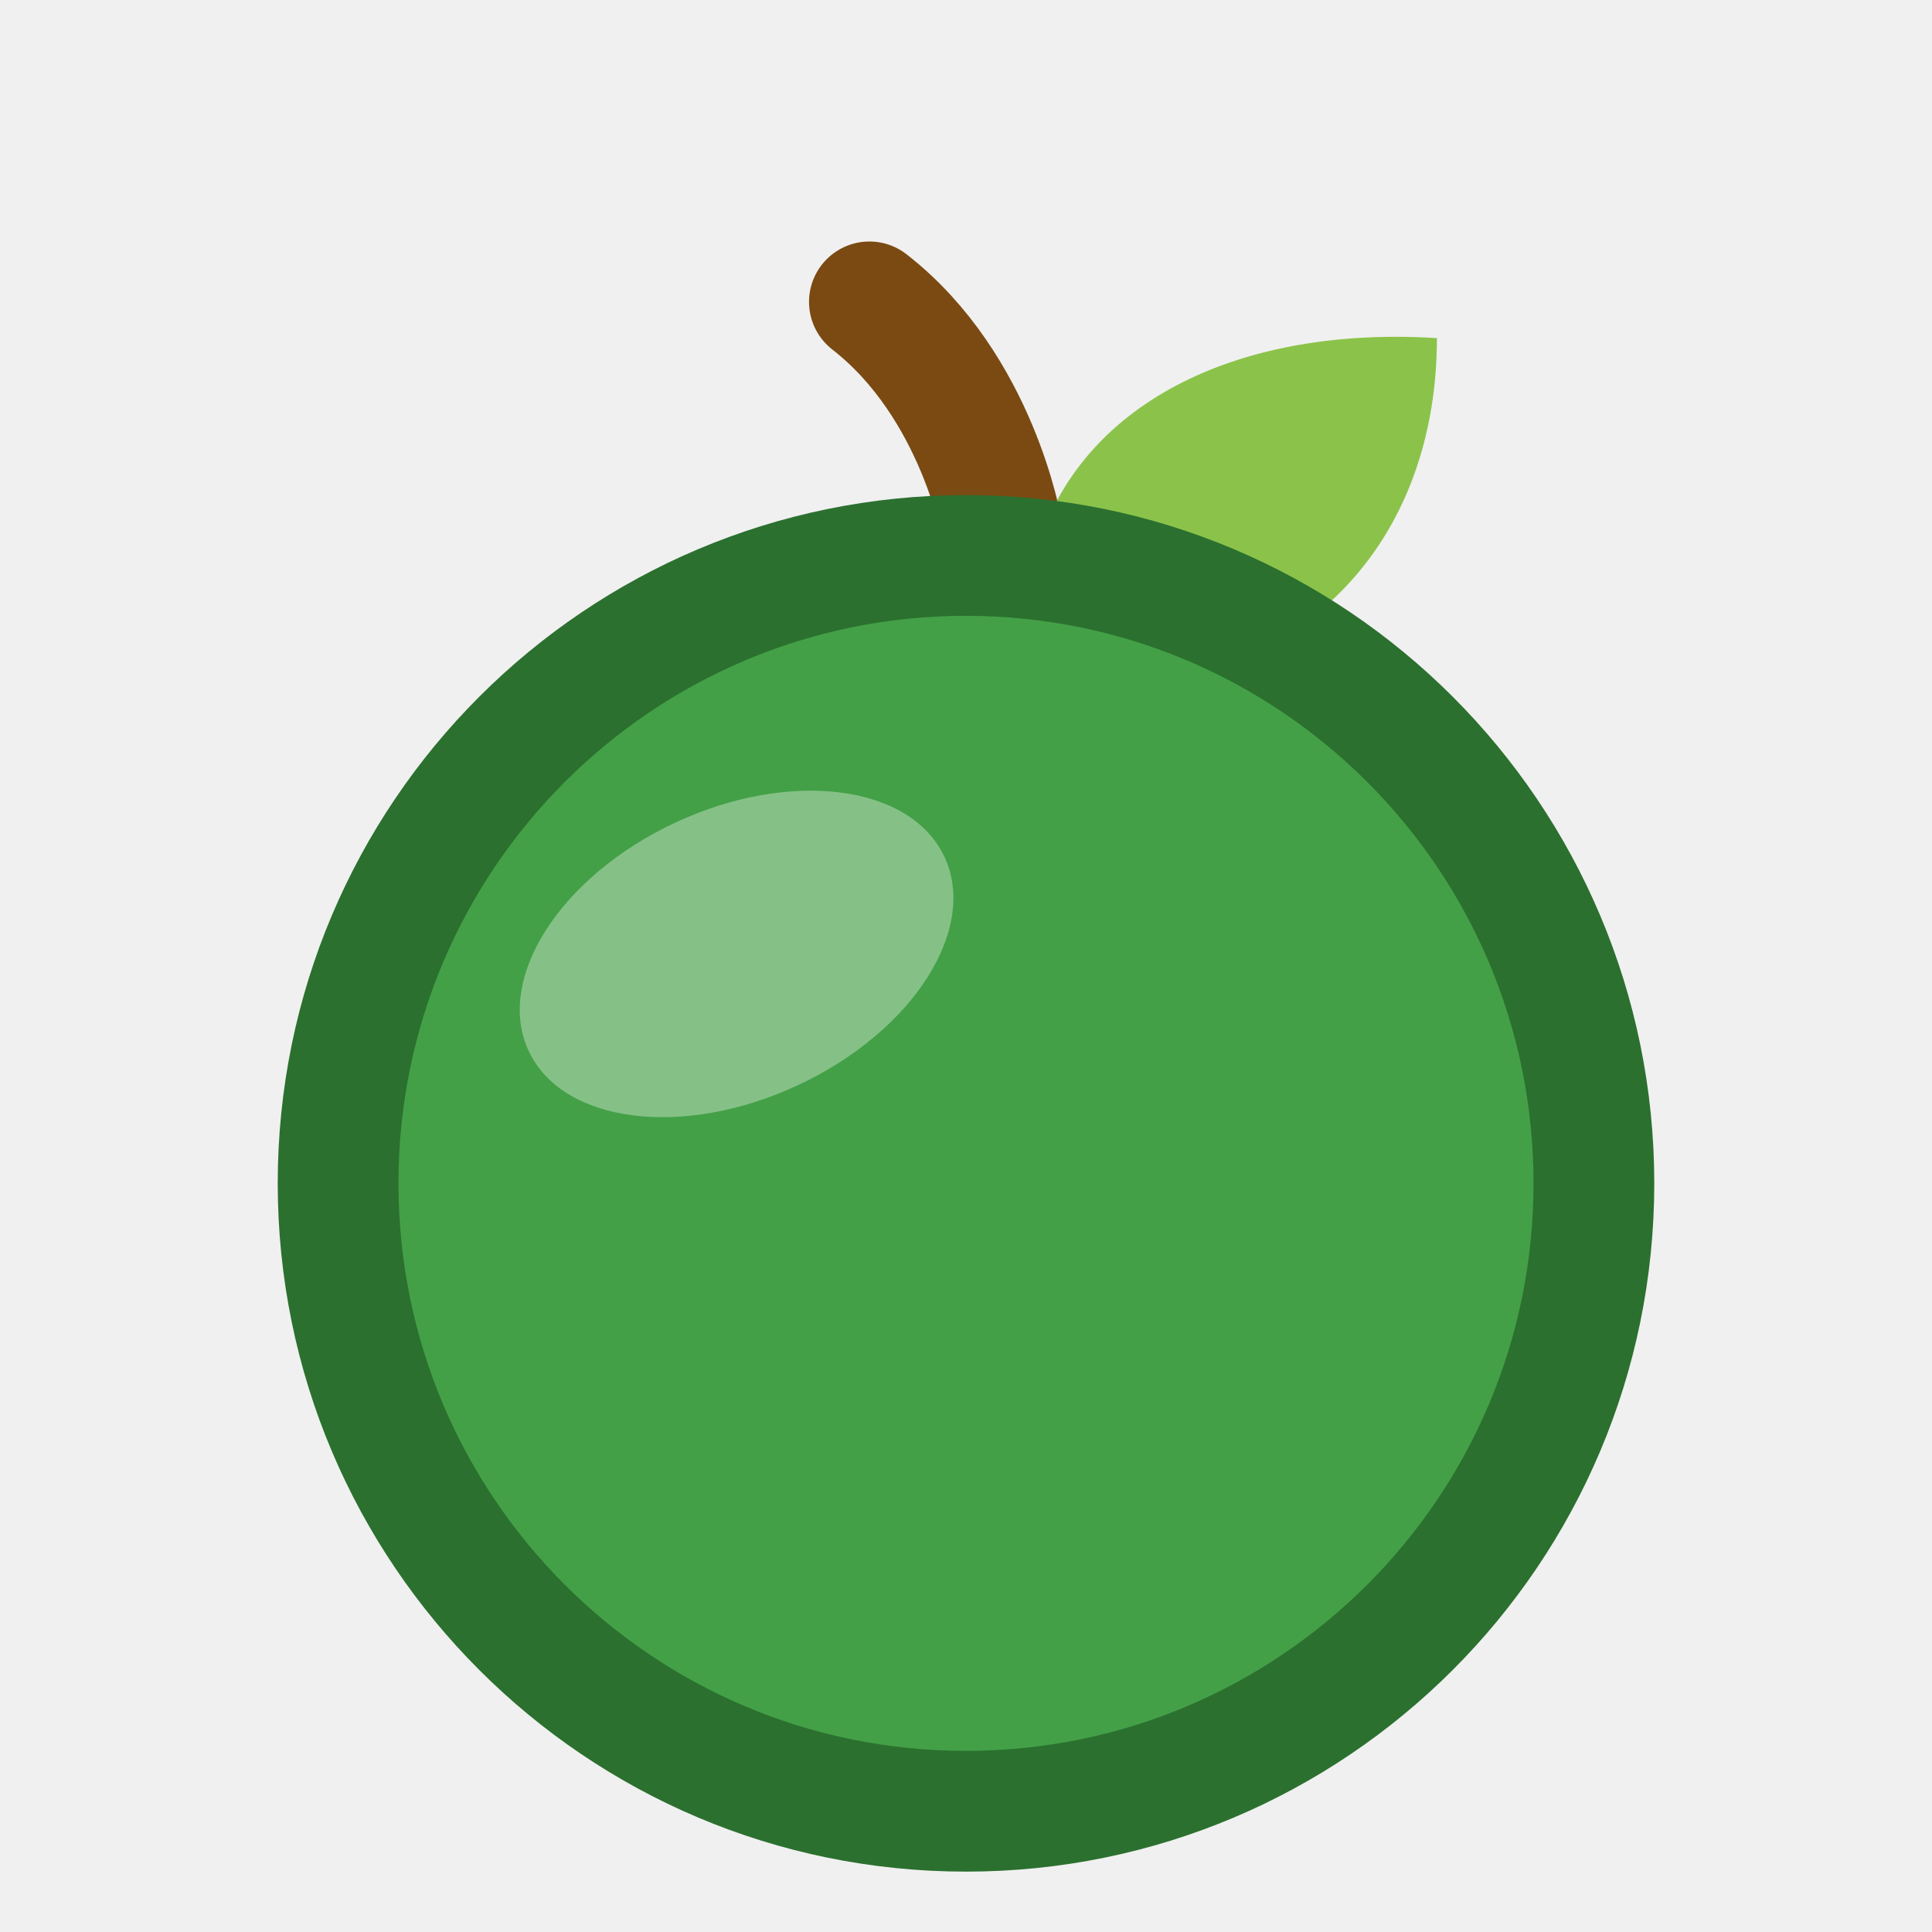
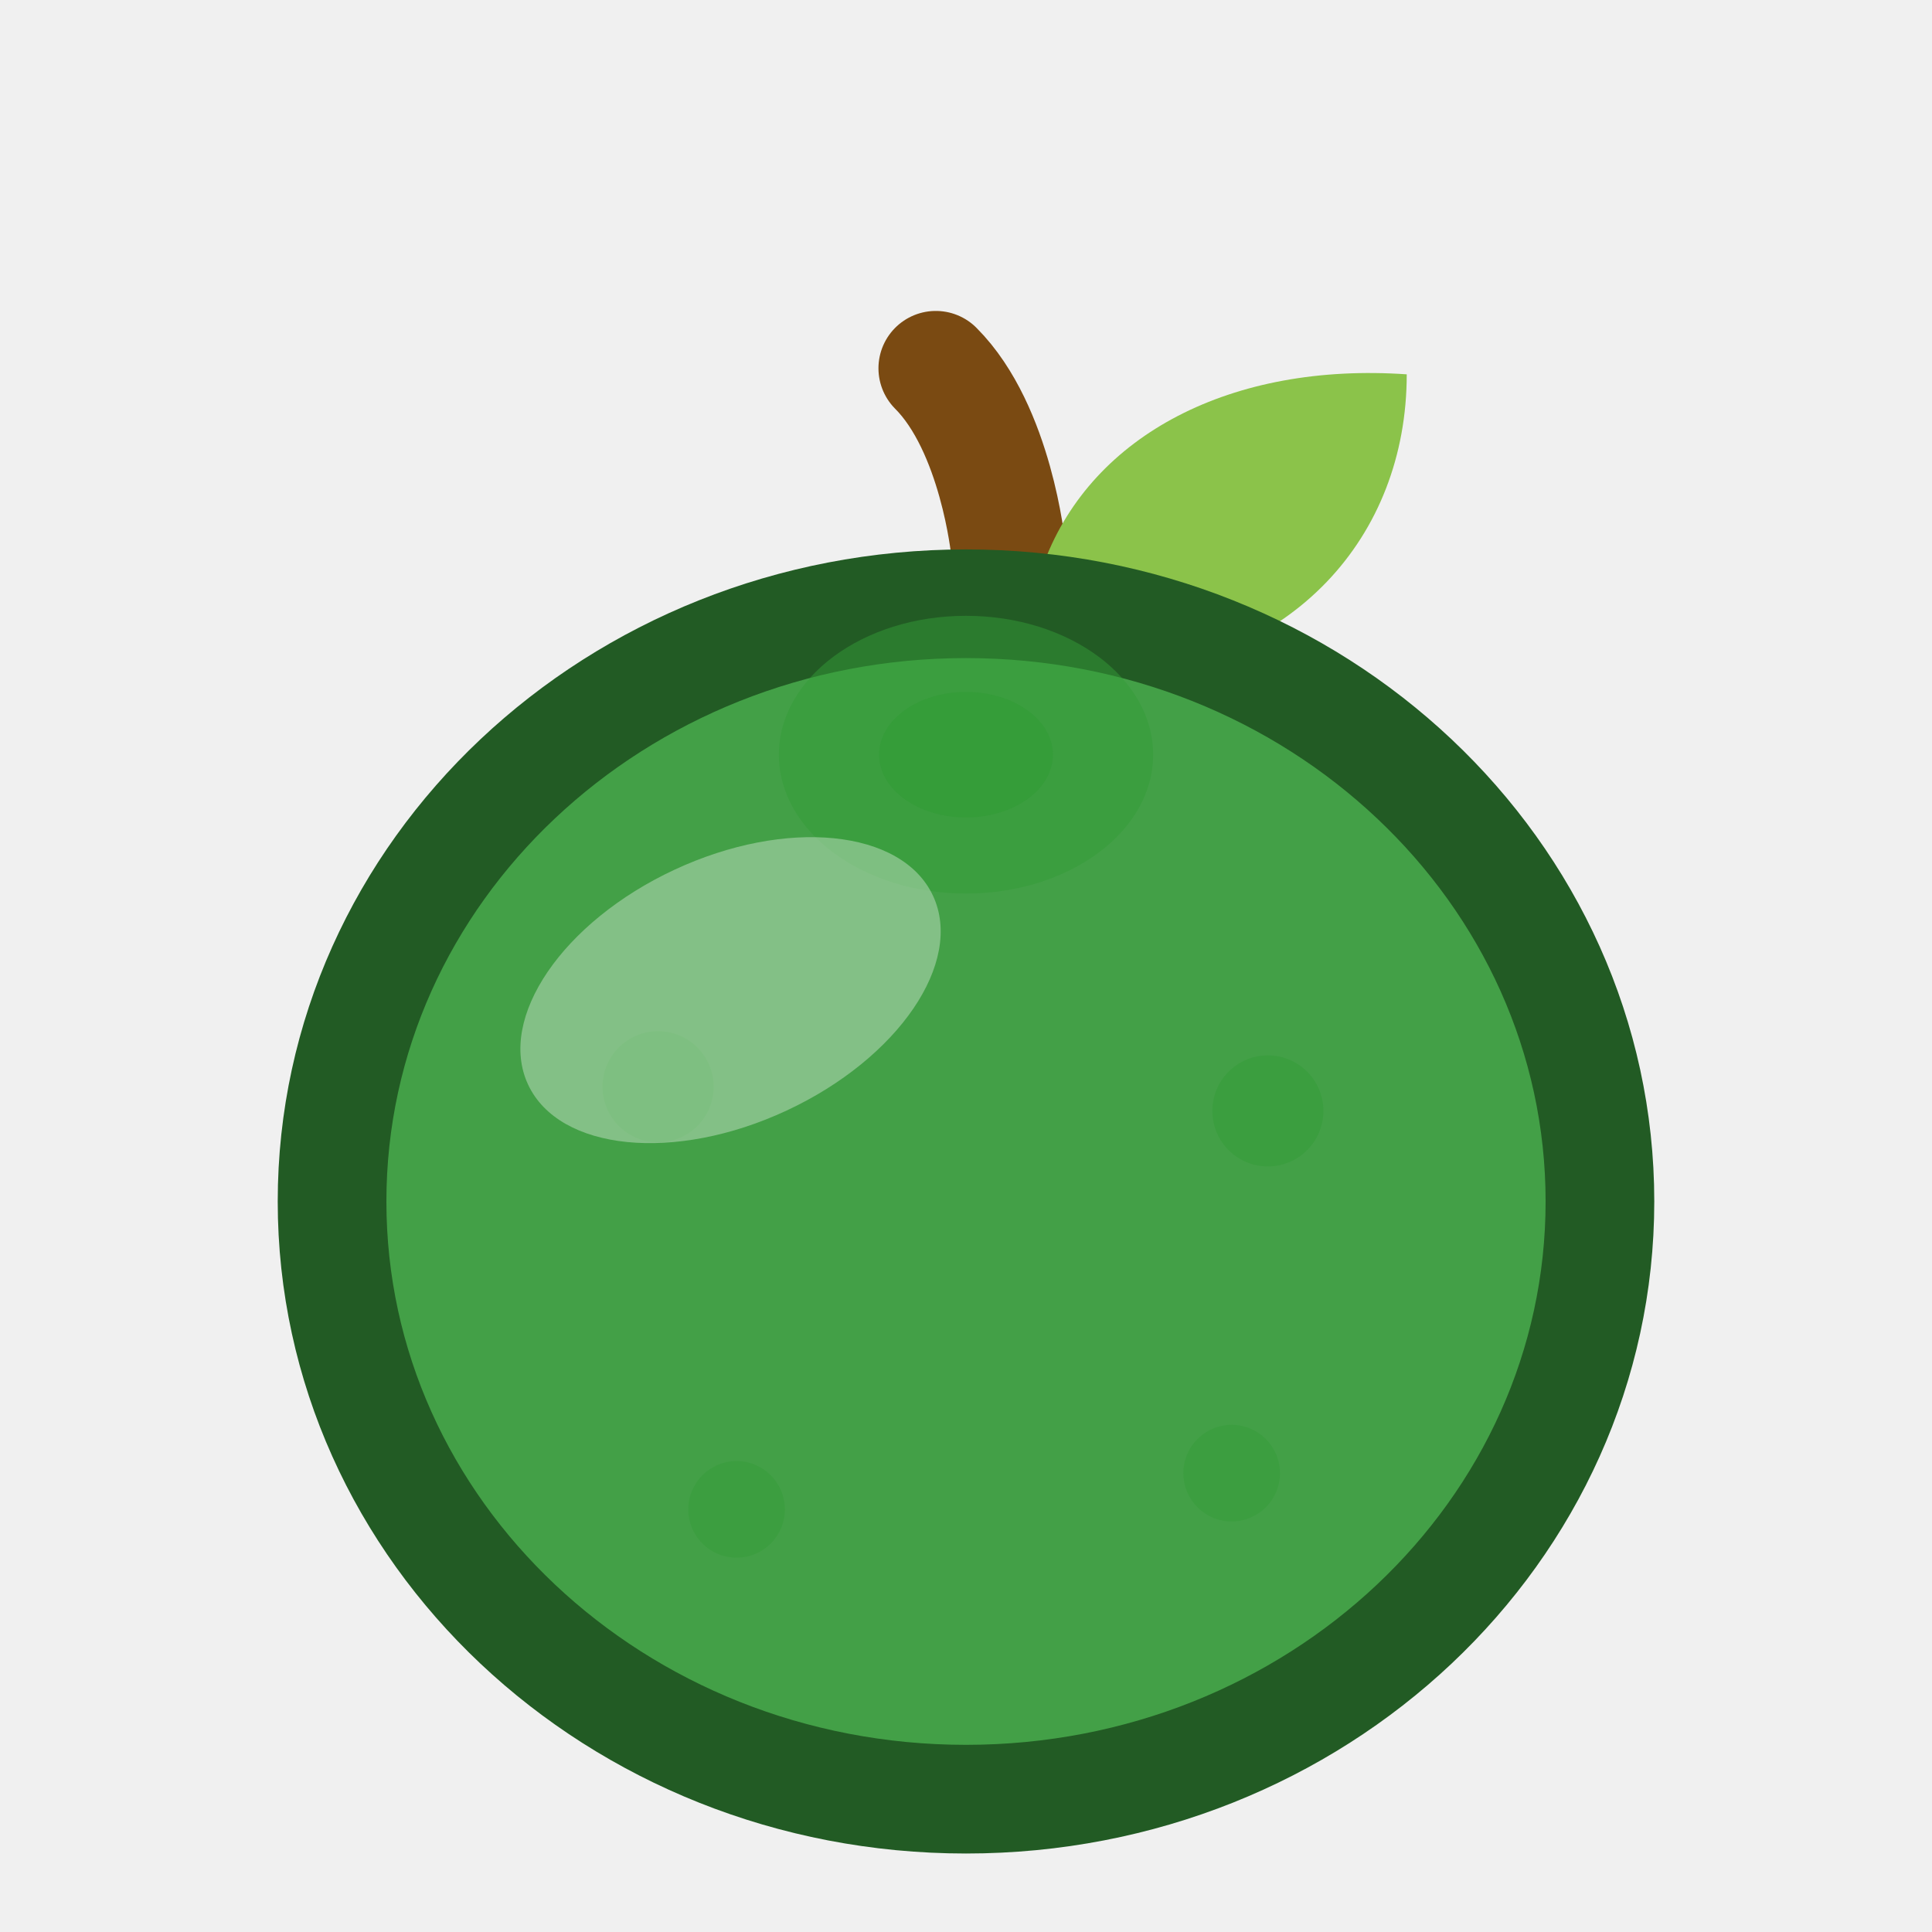
<svg xmlns="http://www.w3.org/2000/svg" width="16" height="16" viewBox="0 0 16 16">
-   <path d="M 8.3 4.4 C 8.3 4.4 8.1 3.2 7.2 2.5" stroke="#7a4a12" stroke-width="1" fill="none" stroke-linecap="round" />
-   <path d="M 8.6 4.5 C 9.0 3.3 10.3 2.7 11.9 2.8 C 11.9 4.4 10.9 5.6 9.2 5.7 C 9.0 5.6 8.8 5.1 8.6 4.5 Z" fill="#8bc34a" />
-   <circle cx="8" cy="9.8" r="5.2" fill="#43a047" stroke="#2b702f" stroke-width="1" />
-   <ellipse cx="6.1" cy="7.9" rx="1.9" ry="1.2" fill="#ffffff" opacity="0.35" transform="rotate(-25 6.1 7.9)" />
+   <path d="M 8.35 4.55 C 8.35 4.55 8.25 3.55 7.75 3.05" stroke="#7a4a12" stroke-width="0.95" fill="none" stroke-linecap="round" />
+   <path d="M 8.65 4.65 C 9.05 3.6 10.2 3.0 11.65 3.1 C 11.65 4.45 10.7 5.5 9.2 5.6 C 9.0 5.5 8.85 5.1 8.65 4.65 Z" fill="#8bc34a" />
+   <ellipse cx="8" cy="9.95" rx="5.25" ry="4.95" fill="#43a047" stroke="#225b24" stroke-width="0.9" />
+   <ellipse cx="8" cy="6.25" rx="1.55" ry="1.15" fill="#339c37" opacity="0.5" />
+   <ellipse cx="8" cy="6.25" rx="0.72" ry="0.52" fill="#339c37" opacity="0.75" />
+   <circle cx="5.45" cy="9.0" r="0.46" fill="#339c37" opacity="0.5" />
+   <circle cx="10.5" cy="9.2" r="0.46" fill="#339c37" opacity="0.5" />
+   <circle cx="6.1" cy="12.5" r="0.4" fill="#339c37" opacity="0.45" />
+   <circle cx="10.2" cy="12.2" r="0.4" fill="#339c37" opacity="0.45" />
+   <ellipse cx="6.05" cy="8.2" rx="1.85" ry="1.1" fill="#ffffff" opacity="0.34" transform="rotate(-25 6.05 8.2)" />
</svg>
